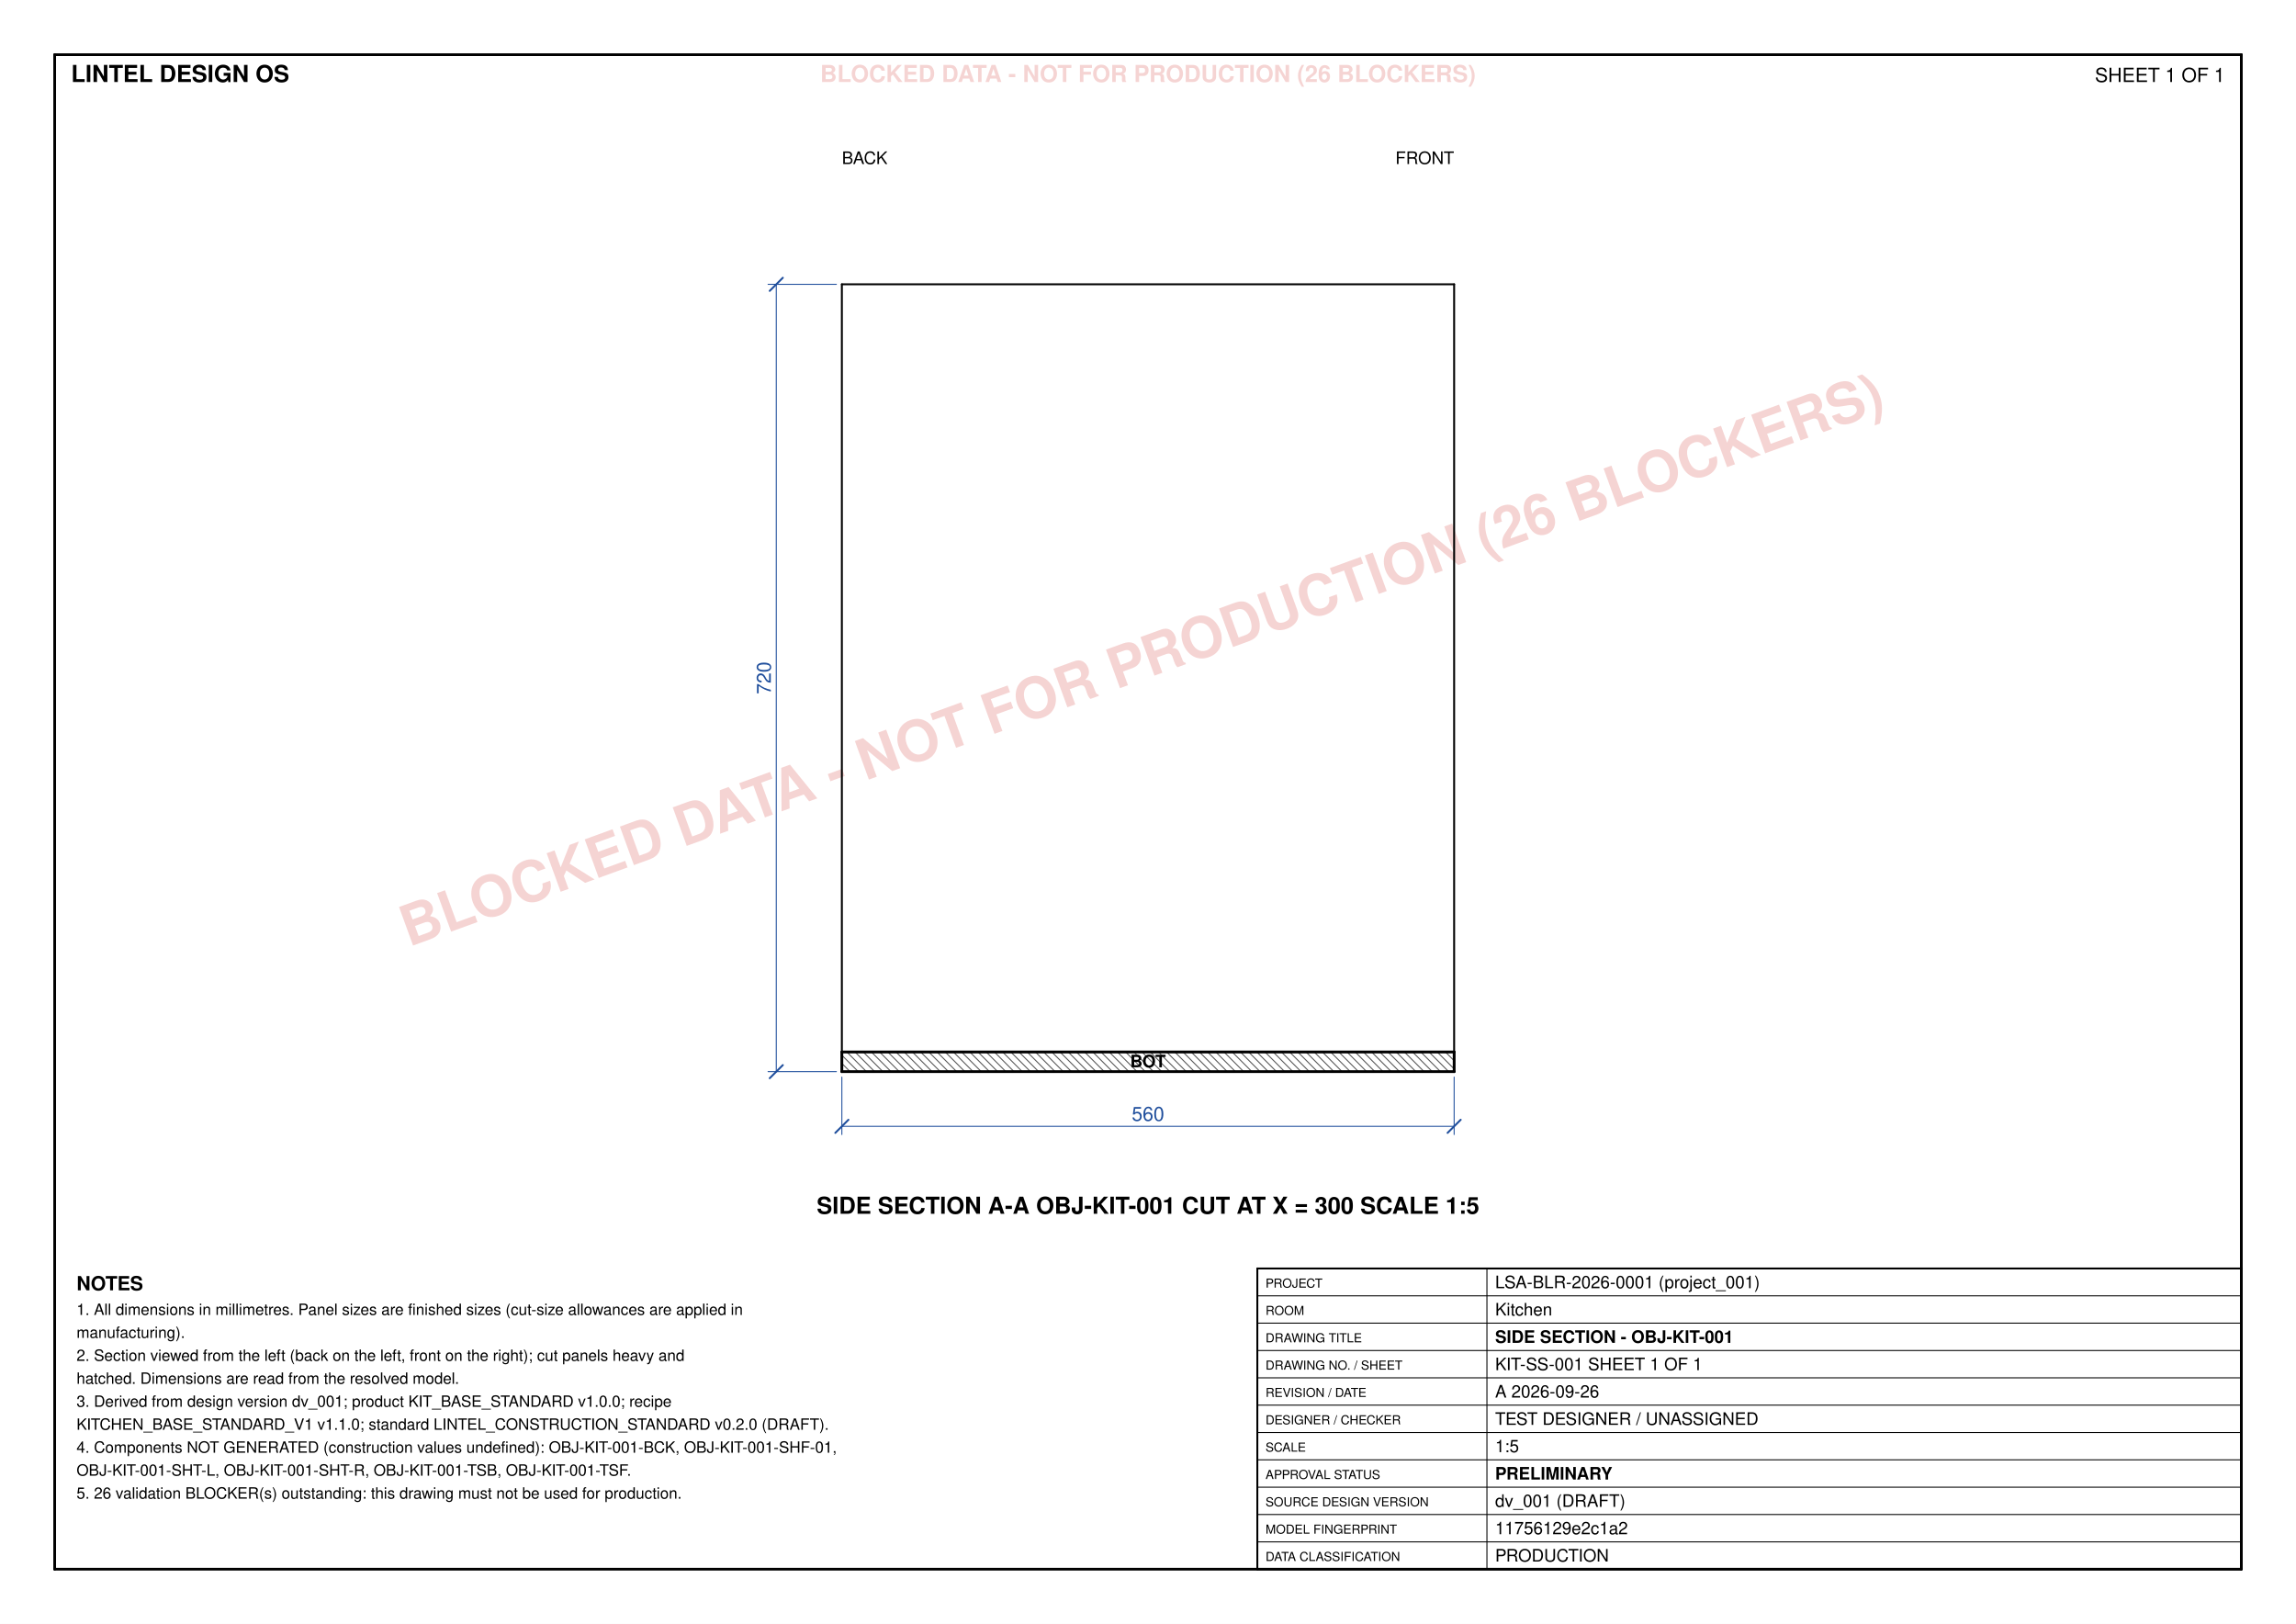
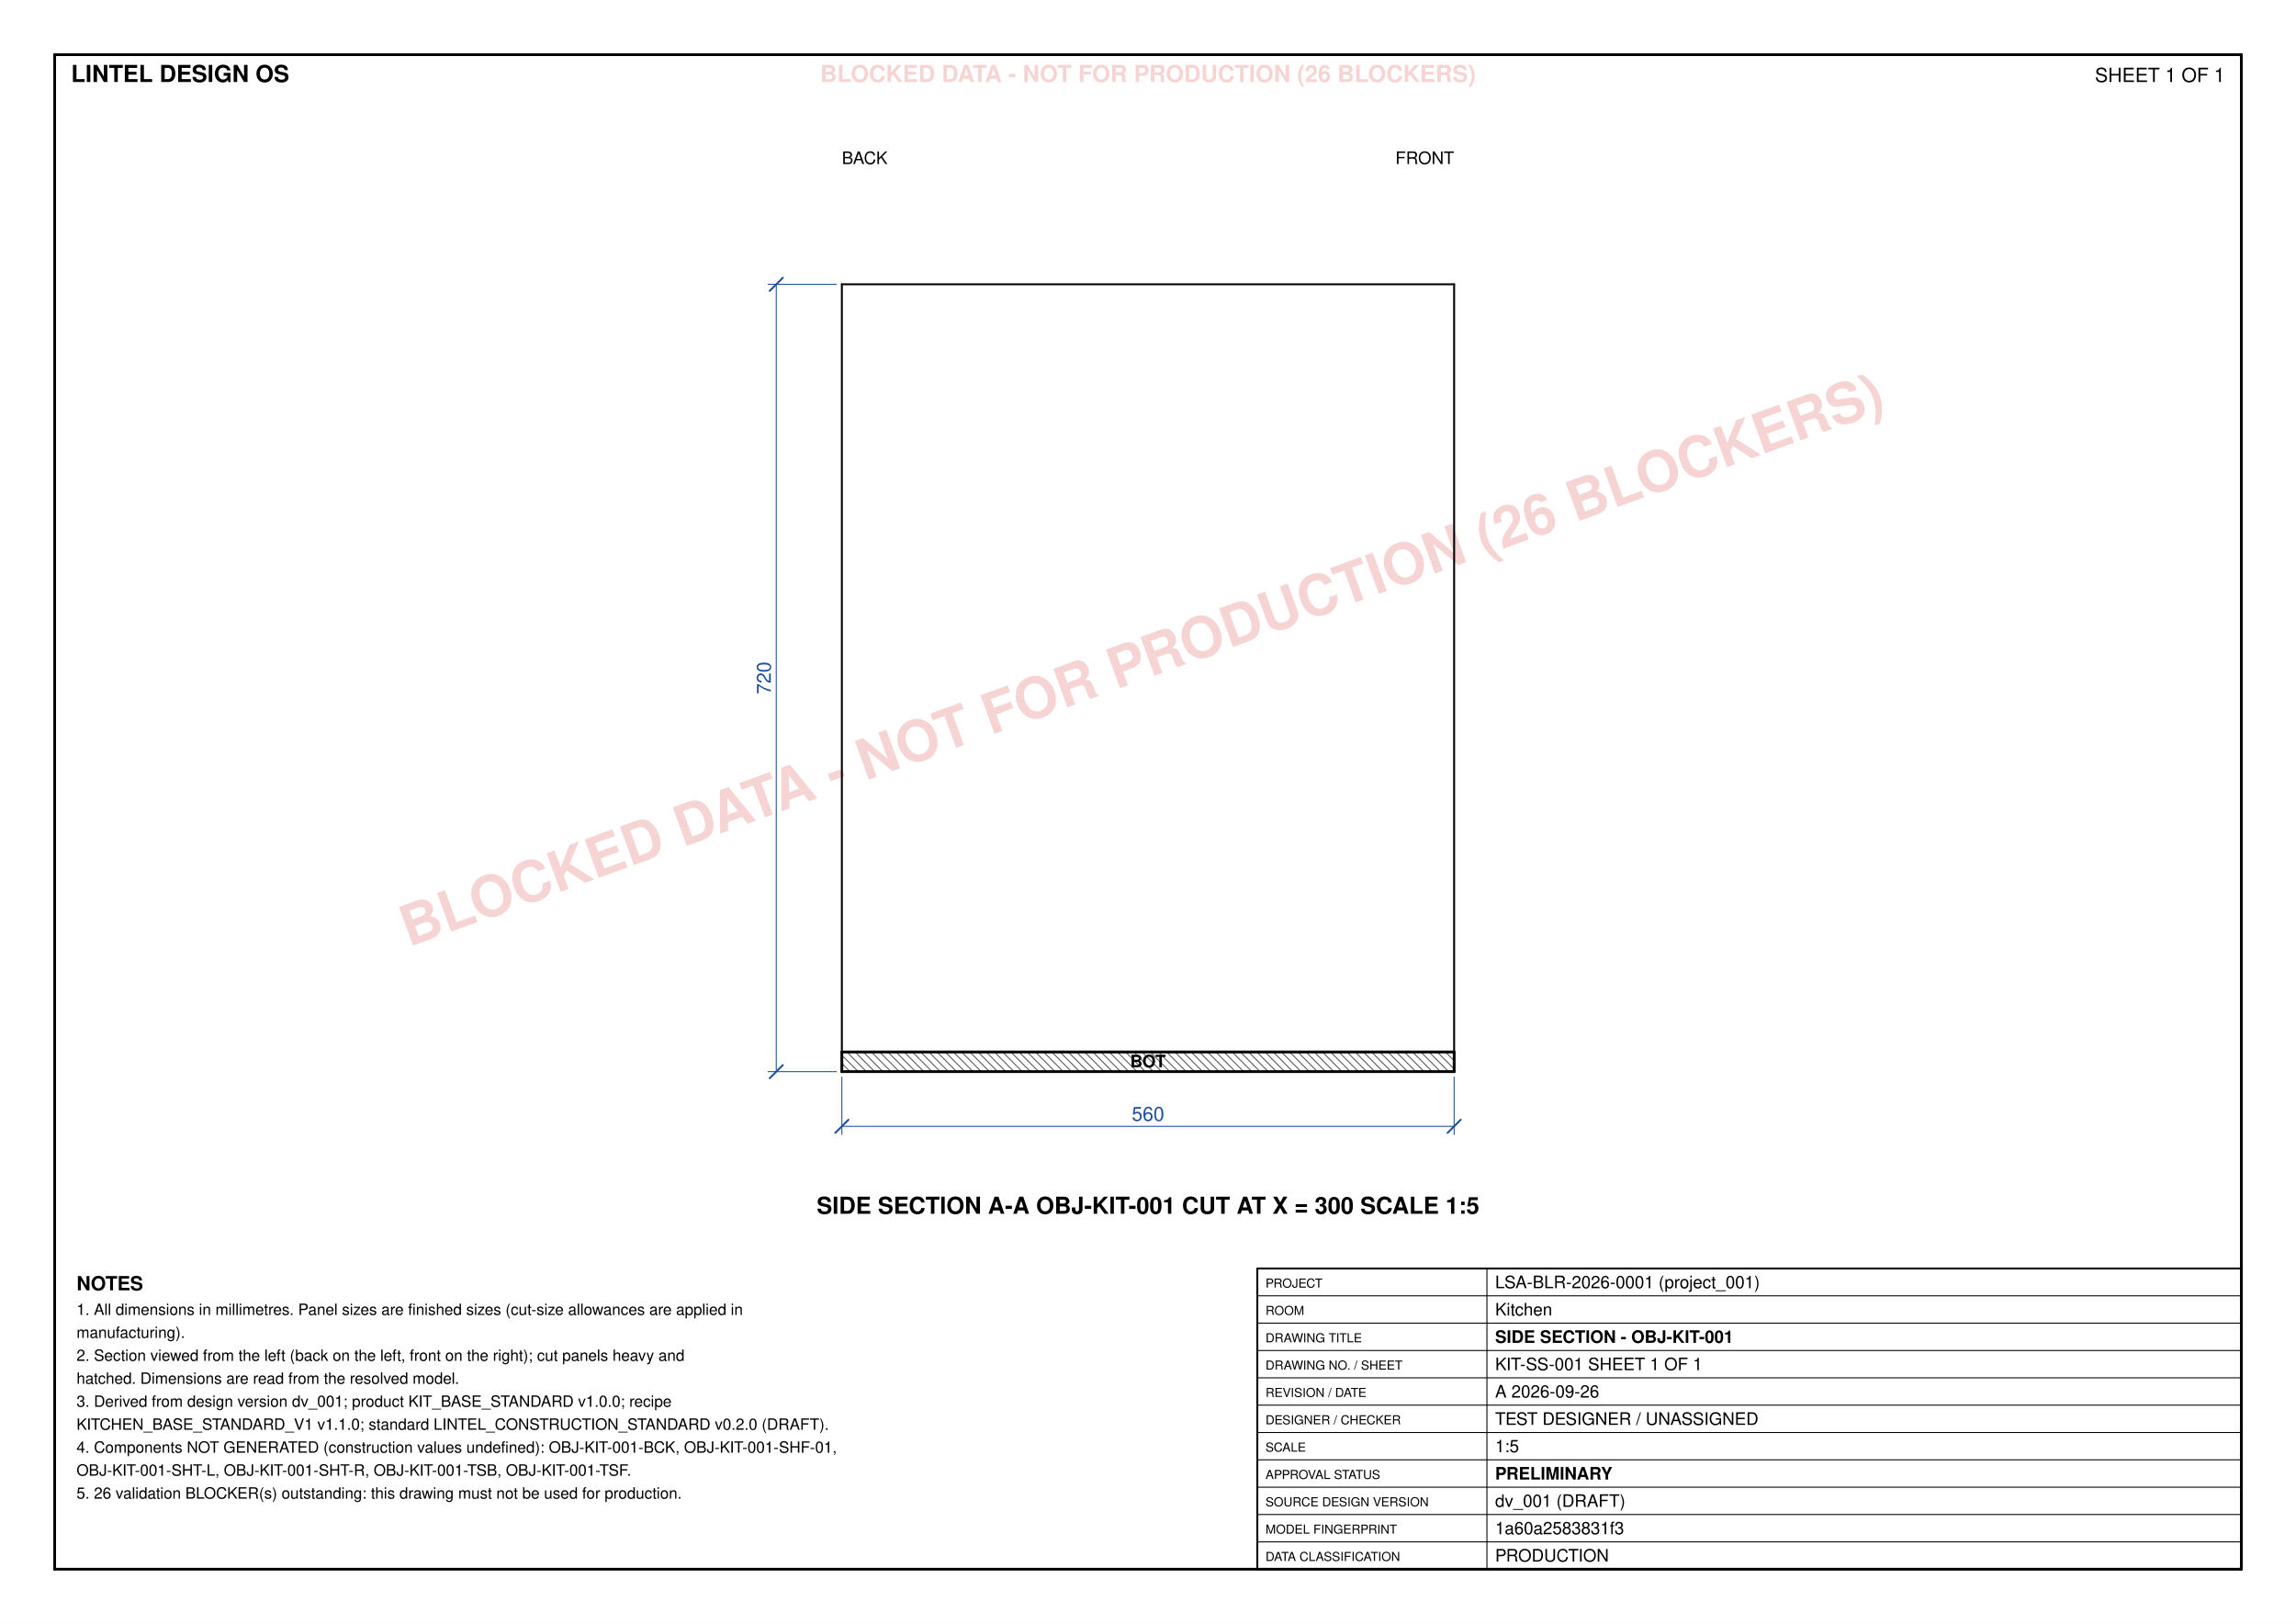
- <svg xmlns="http://www.w3.org/2000/svg" width="420mm" height="297mm" viewBox="0 0 420 297" data-drawing-id="DRW:dv_001:obj_001:SIDE_SECTION:KIT-SS-001:RA" data-drawing-type="SIDE_SECTION" data-status="PRELIMINARY" data-design-version="dv_001" data-model-fingerprint="11756129e2c1a2" data-classification="PRODUCTION" data-content-hash="13a984d56e3757" data-sheet="1/1">
+ <svg xmlns="http://www.w3.org/2000/svg" width="420mm" height="297mm" viewBox="0 0 420 297" data-drawing-id="DRW:dv_001:obj_001:SIDE_SECTION:KIT-SS-001:RA" data-drawing-type="SIDE_SECTION" data-status="PRELIMINARY" data-design-version="dv_001" data-model-fingerprint="1a60a2583831f3" data-classification="PRODUCTION" data-content-hash="15515f000082c9" data-sheet="1/1">
  <rect x="0" y="0" width="420" height="297" fill="#ffffff" />
  <g id="WATERMARK" fill="#d9534f" stroke="#d9534f" opacity="0.25" font-family="Helvetica, Arial, sans-serif" stroke-linecap="round">
    <text stroke="none" x="210" y="124" font-size="10.286" text-anchor="middle" font-weight="bold" transform="rotate(-20 210 124)">BLOCKED DATA - NOT FOR PRODUCTION (26 BLOCKERS)</text>
    <text stroke="none" x="210" y="15" font-size="4.286" text-anchor="middle" font-weight="bold">BLOCKED DATA - NOT FOR PRODUCTION (26 BLOCKERS)</text>
  </g>
  <g id="BORDER" fill="#000000" stroke="#000000" font-family="Helvetica, Arial, sans-serif" stroke-linecap="round">
    <line fill="none" x1="10" y1="10" x2="410" y2="10" stroke-width="0.5" />
    <line fill="none" x1="410" y1="10" x2="410" y2="287" stroke-width="0.5" />
    <line fill="none" x1="410" y1="287" x2="10" y2="287" stroke-width="0.5" />
    <line fill="none" x1="10" y1="287" x2="10" y2="10" stroke-width="0.5" />
    <text stroke="none" x="13" y="15" font-size="4.286" text-anchor="start" font-weight="bold">LINTEL DESIGN OS</text>
    <text stroke="none" x="407" y="15" font-size="3.571" text-anchor="end">SHEET 1 OF 1</text>
  </g>
  <g id="HIDDEN" fill="#555555" stroke="#555555" font-family="Helvetica, Arial, sans-serif" stroke-linecap="round">
    <line fill="none" x1="154" y1="194.5" x2="155.5" y2="196" stroke-width="0.18" />
    <line fill="none" x1="154" y1="193" x2="157" y2="196" stroke-width="0.18" />
    <line fill="none" x1="154.9" y1="192.4" x2="158.5" y2="196" stroke-width="0.18" />
    <line fill="none" x1="156.4" y1="192.4" x2="160" y2="196" stroke-width="0.18" />
    <line fill="none" x1="157.9" y1="192.4" x2="161.5" y2="196" stroke-width="0.18" />
    <line fill="none" x1="159.4" y1="192.4" x2="163" y2="196" stroke-width="0.18" />
    <line fill="none" x1="160.9" y1="192.4" x2="164.5" y2="196" stroke-width="0.18" />
    <line fill="none" x1="162.4" y1="192.4" x2="166" y2="196" stroke-width="0.18" />
    <line fill="none" x1="163.9" y1="192.4" x2="167.5" y2="196" stroke-width="0.18" />
    <line fill="none" x1="165.4" y1="192.4" x2="169" y2="196" stroke-width="0.18" />
    <line fill="none" x1="166.9" y1="192.4" x2="170.5" y2="196" stroke-width="0.18" />
    <line fill="none" x1="168.4" y1="192.4" x2="172" y2="196" stroke-width="0.18" />
    <line fill="none" x1="169.9" y1="192.4" x2="173.5" y2="196" stroke-width="0.18" />
    <line fill="none" x1="171.4" y1="192.4" x2="175" y2="196" stroke-width="0.18" />
    <line fill="none" x1="172.9" y1="192.4" x2="176.5" y2="196" stroke-width="0.18" />
    <line fill="none" x1="174.4" y1="192.4" x2="178" y2="196" stroke-width="0.18" />
    <line fill="none" x1="175.9" y1="192.4" x2="179.5" y2="196" stroke-width="0.18" />
    <line fill="none" x1="177.4" y1="192.4" x2="181" y2="196" stroke-width="0.18" />
    <line fill="none" x1="178.9" y1="192.4" x2="182.5" y2="196" stroke-width="0.18" />
    <line fill="none" x1="180.4" y1="192.4" x2="184" y2="196" stroke-width="0.18" />
    <line fill="none" x1="181.9" y1="192.4" x2="185.5" y2="196" stroke-width="0.18" />
    <line fill="none" x1="183.4" y1="192.4" x2="187" y2="196" stroke-width="0.18" />
    <line fill="none" x1="184.9" y1="192.4" x2="188.5" y2="196" stroke-width="0.18" />
    <line fill="none" x1="186.4" y1="192.4" x2="190" y2="196" stroke-width="0.18" />
    <line fill="none" x1="187.9" y1="192.4" x2="191.5" y2="196" stroke-width="0.18" />
    <line fill="none" x1="189.4" y1="192.4" x2="193" y2="196" stroke-width="0.18" />
    <line fill="none" x1="190.9" y1="192.4" x2="194.5" y2="196" stroke-width="0.18" />
    <line fill="none" x1="192.4" y1="192.4" x2="196" y2="196" stroke-width="0.18" />
    <line fill="none" x1="193.9" y1="192.4" x2="197.5" y2="196" stroke-width="0.18" />
    <line fill="none" x1="195.4" y1="192.4" x2="199" y2="196" stroke-width="0.18" />
    <line fill="none" x1="196.9" y1="192.4" x2="200.5" y2="196" stroke-width="0.18" />
    <line fill="none" x1="198.4" y1="192.4" x2="202" y2="196" stroke-width="0.18" />
    <line fill="none" x1="199.9" y1="192.4" x2="203.5" y2="196" stroke-width="0.18" />
    <line fill="none" x1="201.4" y1="192.4" x2="205" y2="196" stroke-width="0.18" />
    <line fill="none" x1="202.9" y1="192.4" x2="206.5" y2="196" stroke-width="0.18" />
    <line fill="none" x1="204.4" y1="192.4" x2="208" y2="196" stroke-width="0.18" />
    <line fill="none" x1="205.9" y1="192.4" x2="209.5" y2="196" stroke-width="0.18" />
    <line fill="none" x1="207.4" y1="192.4" x2="211" y2="196" stroke-width="0.18" />
    <line fill="none" x1="208.9" y1="192.4" x2="212.5" y2="196" stroke-width="0.18" />
    <line fill="none" x1="210.4" y1="192.4" x2="214" y2="196" stroke-width="0.18" />
    <line fill="none" x1="211.9" y1="192.4" x2="215.5" y2="196" stroke-width="0.18" />
    <line fill="none" x1="213.4" y1="192.4" x2="217" y2="196" stroke-width="0.18" />
    <line fill="none" x1="214.9" y1="192.4" x2="218.5" y2="196" stroke-width="0.18" />
    <line fill="none" x1="216.4" y1="192.4" x2="220" y2="196" stroke-width="0.18" />
    <line fill="none" x1="217.9" y1="192.4" x2="221.5" y2="196" stroke-width="0.18" />
    <line fill="none" x1="219.4" y1="192.4" x2="223" y2="196" stroke-width="0.18" />
    <line fill="none" x1="220.9" y1="192.4" x2="224.5" y2="196" stroke-width="0.18" />
    <line fill="none" x1="222.4" y1="192.4" x2="226" y2="196" stroke-width="0.18" />
    <line fill="none" x1="223.9" y1="192.4" x2="227.5" y2="196" stroke-width="0.18" />
    <line fill="none" x1="225.4" y1="192.4" x2="229" y2="196" stroke-width="0.18" />
    <line fill="none" x1="226.9" y1="192.4" x2="230.5" y2="196" stroke-width="0.18" />
    <line fill="none" x1="228.4" y1="192.4" x2="232" y2="196" stroke-width="0.18" />
    <line fill="none" x1="229.9" y1="192.4" x2="233.5" y2="196" stroke-width="0.18" />
    <line fill="none" x1="231.4" y1="192.4" x2="235" y2="196" stroke-width="0.18" />
    <line fill="none" x1="232.9" y1="192.4" x2="236.5" y2="196" stroke-width="0.18" />
    <line fill="none" x1="234.4" y1="192.4" x2="238" y2="196" stroke-width="0.18" />
    <line fill="none" x1="235.9" y1="192.4" x2="239.5" y2="196" stroke-width="0.18" />
    <line fill="none" x1="237.4" y1="192.4" x2="241" y2="196" stroke-width="0.18" />
    <line fill="none" x1="238.9" y1="192.4" x2="242.5" y2="196" stroke-width="0.18" />
    <line fill="none" x1="240.4" y1="192.4" x2="244" y2="196" stroke-width="0.18" />
    <line fill="none" x1="241.9" y1="192.4" x2="245.5" y2="196" stroke-width="0.18" />
    <line fill="none" x1="243.4" y1="192.4" x2="247" y2="196" stroke-width="0.18" />
    <line fill="none" x1="244.9" y1="192.4" x2="248.5" y2="196" stroke-width="0.18" />
    <line fill="none" x1="246.4" y1="192.4" x2="250" y2="196" stroke-width="0.18" />
    <line fill="none" x1="247.9" y1="192.4" x2="251.5" y2="196" stroke-width="0.18" />
    <line fill="none" x1="249.4" y1="192.4" x2="253" y2="196" stroke-width="0.18" />
    <line fill="none" x1="250.9" y1="192.4" x2="254.5" y2="196" stroke-width="0.18" />
    <line fill="none" x1="252.4" y1="192.4" x2="256" y2="196" stroke-width="0.18" />
    <line fill="none" x1="253.9" y1="192.4" x2="257.5" y2="196" stroke-width="0.18" />
    <line fill="none" x1="255.4" y1="192.4" x2="259" y2="196" stroke-width="0.18" />
    <line fill="none" x1="256.9" y1="192.4" x2="260.5" y2="196" stroke-width="0.18" />
    <line fill="none" x1="258.4" y1="192.4" x2="262" y2="196" stroke-width="0.18" />
    <line fill="none" x1="259.9" y1="192.4" x2="263.5" y2="196" stroke-width="0.18" />
    <line fill="none" x1="261.4" y1="192.4" x2="265" y2="196" stroke-width="0.18" />
    <line fill="none" x1="262.9" y1="192.4" x2="266" y2="195.5" stroke-width="0.18" />
    <line fill="none" x1="264.4" y1="192.4" x2="266" y2="194" stroke-width="0.18" />
    <line fill="none" x1="265.9" y1="192.4" x2="266" y2="192.5" stroke-width="0.18" />
  </g>
  <g id="VISIBLE" fill="#000000" stroke="#000000" font-family="Helvetica, Arial, sans-serif" stroke-linecap="round">
    <line fill="none" x1="154" y1="196" x2="266" y2="196" stroke-width="0.35" />
    <line fill="none" x1="154" y1="192.4" x2="266" y2="192.4" stroke-width="0.35" />
    <line fill="none" x1="154" y1="52" x2="266" y2="52" stroke-width="0.35" />
    <line fill="none" x1="154" y1="196" x2="154" y2="52" stroke-width="0.35" />
    <line fill="none" x1="266" y1="196" x2="266" y2="52" stroke-width="0.35" />
    <line fill="none" x1="154" y1="192.4" x2="266" y2="192.4" stroke-width="0.5" />
    <line fill="none" x1="266" y1="192.4" x2="266" y2="196" stroke-width="0.5" />
    <line fill="none" x1="266" y1="196" x2="154" y2="196" stroke-width="0.5" />
    <line fill="none" x1="154" y1="196" x2="154" y2="192.4" stroke-width="0.5" />
  </g>
  <g id="DIMENSION" fill="#1f4e9c" stroke="#1f4e9c" font-family="Helvetica, Arial, sans-serif" stroke-linecap="round">
    <line fill="none" x1="153" y1="196" x2="140.5" y2="196" stroke-width="0.18" />
    <line fill="none" x1="140.8" y1="197.2" x2="143.2" y2="194.8" stroke-width="0.35" />
    <line fill="none" x1="153" y1="52" x2="140.5" y2="52" stroke-width="0.18" />
    <line fill="none" x1="140.8" y1="53.2" x2="143.2" y2="50.8" stroke-width="0.35" />
    <line fill="none" x1="142" y1="196" x2="142" y2="52" stroke-width="0.18" />
    <text stroke="none" x="141" y="124" font-size="3.571" text-anchor="middle" transform="rotate(-90 141 124)">720</text>
    <line fill="none" x1="154" y1="197" x2="154" y2="207.5" stroke-width="0.18" />
    <line fill="none" x1="152.8" y1="207.2" x2="155.2" y2="204.8" stroke-width="0.35" />
    <line fill="none" x1="266" y1="197" x2="266" y2="207.5" stroke-width="0.18" />
    <line fill="none" x1="264.8" y1="207.2" x2="267.2" y2="204.8" stroke-width="0.35" />
    <line fill="none" x1="154" y1="206" x2="266" y2="206" stroke-width="0.18" />
    <text stroke="none" x="210" y="205" font-size="3.571" text-anchor="middle">560</text>
  </g>
  <g id="ANNOTATION" fill="#000000" stroke="#000000" font-family="Helvetica, Arial, sans-serif" stroke-linecap="round">
    <text stroke="none" x="210" y="195.2" font-size="3.143" text-anchor="middle" font-weight="bold">BOT</text>
    <text stroke="none" x="210" y="222" font-size="4.286" text-anchor="middle" font-weight="bold">SIDE SECTION A-A  OBJ-KIT-001  CUT AT X = 300  SCALE 1:5</text>
    <text stroke="none" x="154" y="30" font-size="3.143" text-anchor="start">BACK</text>
    <text stroke="none" x="266" y="30" font-size="3.143" text-anchor="end">FRONT</text>
    <text stroke="none" x="14" y="236" font-size="3.571" text-anchor="start" font-weight="bold">NOTES</text>
    <text stroke="none" x="14" y="240.5" font-size="2.857" text-anchor="start">1. All dimensions in millimetres. Panel sizes are finished sizes (cut-size allowances are applied in</text>
    <text stroke="none" x="14" y="244.7" font-size="2.857" text-anchor="start">   manufacturing).</text>
    <text stroke="none" x="14" y="248.9" font-size="2.857" text-anchor="start">2. Section viewed from the left (back on the left, front on the right); cut panels heavy and</text>
    <text stroke="none" x="14" y="253.1" font-size="2.857" text-anchor="start">   hatched. Dimensions are read from the resolved model.</text>
    <text stroke="none" x="14" y="257.3" font-size="2.857" text-anchor="start">3. Derived from design version dv_001; product KIT_BASE_STANDARD v1.0.0; recipe</text>
    <text stroke="none" x="14" y="261.5" font-size="2.857" text-anchor="start">   KITCHEN_BASE_STANDARD_V1 v1.1.0; standard LINTEL_CONSTRUCTION_STANDARD v0.2.0 (DRAFT).</text>
    <text stroke="none" x="14" y="265.7" font-size="2.857" text-anchor="start">4. Components NOT GENERATED (construction values undefined): OBJ-KIT-001-BCK, OBJ-KIT-001-SHF-01,</text>
    <text stroke="none" x="14" y="269.9" font-size="2.857" text-anchor="start">   OBJ-KIT-001-SHT-L, OBJ-KIT-001-SHT-R, OBJ-KIT-001-TSB, OBJ-KIT-001-TSF.</text>
    <text stroke="none" x="14" y="274.1" font-size="2.857" text-anchor="start">5. 26 validation BLOCKER(s) outstanding: this drawing must not be used for production.</text>
  </g>
  <g id="TITLE_BLOCK" fill="#000000" stroke="#000000" font-family="Helvetica, Arial, sans-serif" stroke-linecap="round">
    <line fill="none" x1="230" y1="232" x2="410" y2="232" stroke-width="0.35" />
    <line fill="none" x1="410" y1="232" x2="410" y2="287" stroke-width="0.35" />
    <line fill="none" x1="410" y1="287" x2="230" y2="287" stroke-width="0.35" />
    <line fill="none" x1="230" y1="287" x2="230" y2="232" stroke-width="0.35" />
    <line fill="none" x1="272" y1="232" x2="272" y2="287" stroke-width="0.18" />
    <text stroke="none" x="231.5" y="235.5" font-size="2.286" text-anchor="start">PROJECT</text>
    <text stroke="none" x="273.5" y="235.6" font-size="3.143" text-anchor="start">LSA-BLR-2026-0001 (project_001)</text>
    <line fill="none" x1="230" y1="237" x2="410" y2="237" stroke-width="0.18" />
    <text stroke="none" x="231.5" y="240.5" font-size="2.286" text-anchor="start">ROOM</text>
    <text stroke="none" x="273.5" y="240.6" font-size="3.143" text-anchor="start">Kitchen</text>
    <line fill="none" x1="230" y1="242" x2="410" y2="242" stroke-width="0.18" />
    <text stroke="none" x="231.5" y="245.5" font-size="2.286" text-anchor="start">DRAWING TITLE</text>
    <text stroke="none" x="273.5" y="245.6" font-size="3.143" text-anchor="start" font-weight="bold">SIDE SECTION - OBJ-KIT-001</text>
    <line fill="none" x1="230" y1="247" x2="410" y2="247" stroke-width="0.18" />
    <text stroke="none" x="231.5" y="250.5" font-size="2.286" text-anchor="start">DRAWING NO. / SHEET</text>
    <text stroke="none" x="273.5" y="250.6" font-size="3.143" text-anchor="start">KIT-SS-001   SHEET 1 OF 1</text>
    <line fill="none" x1="230" y1="252" x2="410" y2="252" stroke-width="0.18" />
    <text stroke="none" x="231.5" y="255.5" font-size="2.286" text-anchor="start">REVISION / DATE</text>
    <text stroke="none" x="273.5" y="255.6" font-size="3.143" text-anchor="start">A   2026-09-26</text>
    <line fill="none" x1="230" y1="257" x2="410" y2="257" stroke-width="0.18" />
    <text stroke="none" x="231.5" y="260.5" font-size="2.286" text-anchor="start">DESIGNER / CHECKER</text>
    <text stroke="none" x="273.5" y="260.6" font-size="3.143" text-anchor="start">TEST DESIGNER / UNASSIGNED</text>
    <line fill="none" x1="230" y1="262" x2="410" y2="262" stroke-width="0.18" />
    <text stroke="none" x="231.5" y="265.5" font-size="2.286" text-anchor="start">SCALE</text>
    <text stroke="none" x="273.5" y="265.6" font-size="3.143" text-anchor="start">1:5</text>
    <line fill="none" x1="230" y1="267" x2="410" y2="267" stroke-width="0.18" />
    <text stroke="none" x="231.5" y="270.5" font-size="2.286" text-anchor="start">APPROVAL STATUS</text>
    <text stroke="none" x="273.5" y="270.6" font-size="3.143" text-anchor="start" font-weight="bold">PRELIMINARY</text>
    <line fill="none" x1="230" y1="272" x2="410" y2="272" stroke-width="0.18" />
    <text stroke="none" x="231.5" y="275.5" font-size="2.286" text-anchor="start">SOURCE DESIGN VERSION</text>
    <text stroke="none" x="273.5" y="275.6" font-size="3.143" text-anchor="start">dv_001 (DRAFT)</text>
    <line fill="none" x1="230" y1="277" x2="410" y2="277" stroke-width="0.18" />
    <text stroke="none" x="231.5" y="280.5" font-size="2.286" text-anchor="start">MODEL FINGERPRINT</text>
-     <text stroke="none" x="273.5" y="280.6" font-size="3.143" text-anchor="start">11756129e2c1a2</text>
+     <text stroke="none" x="273.5" y="280.6" font-size="3.143" text-anchor="start">1a60a2583831f3</text>
    <line fill="none" x1="230" y1="282" x2="410" y2="282" stroke-width="0.18" />
    <text stroke="none" x="231.5" y="285.5" font-size="2.286" text-anchor="start">DATA CLASSIFICATION</text>
    <text stroke="none" x="273.5" y="285.6" font-size="3.143" text-anchor="start">PRODUCTION</text>
  </g>
</svg>
